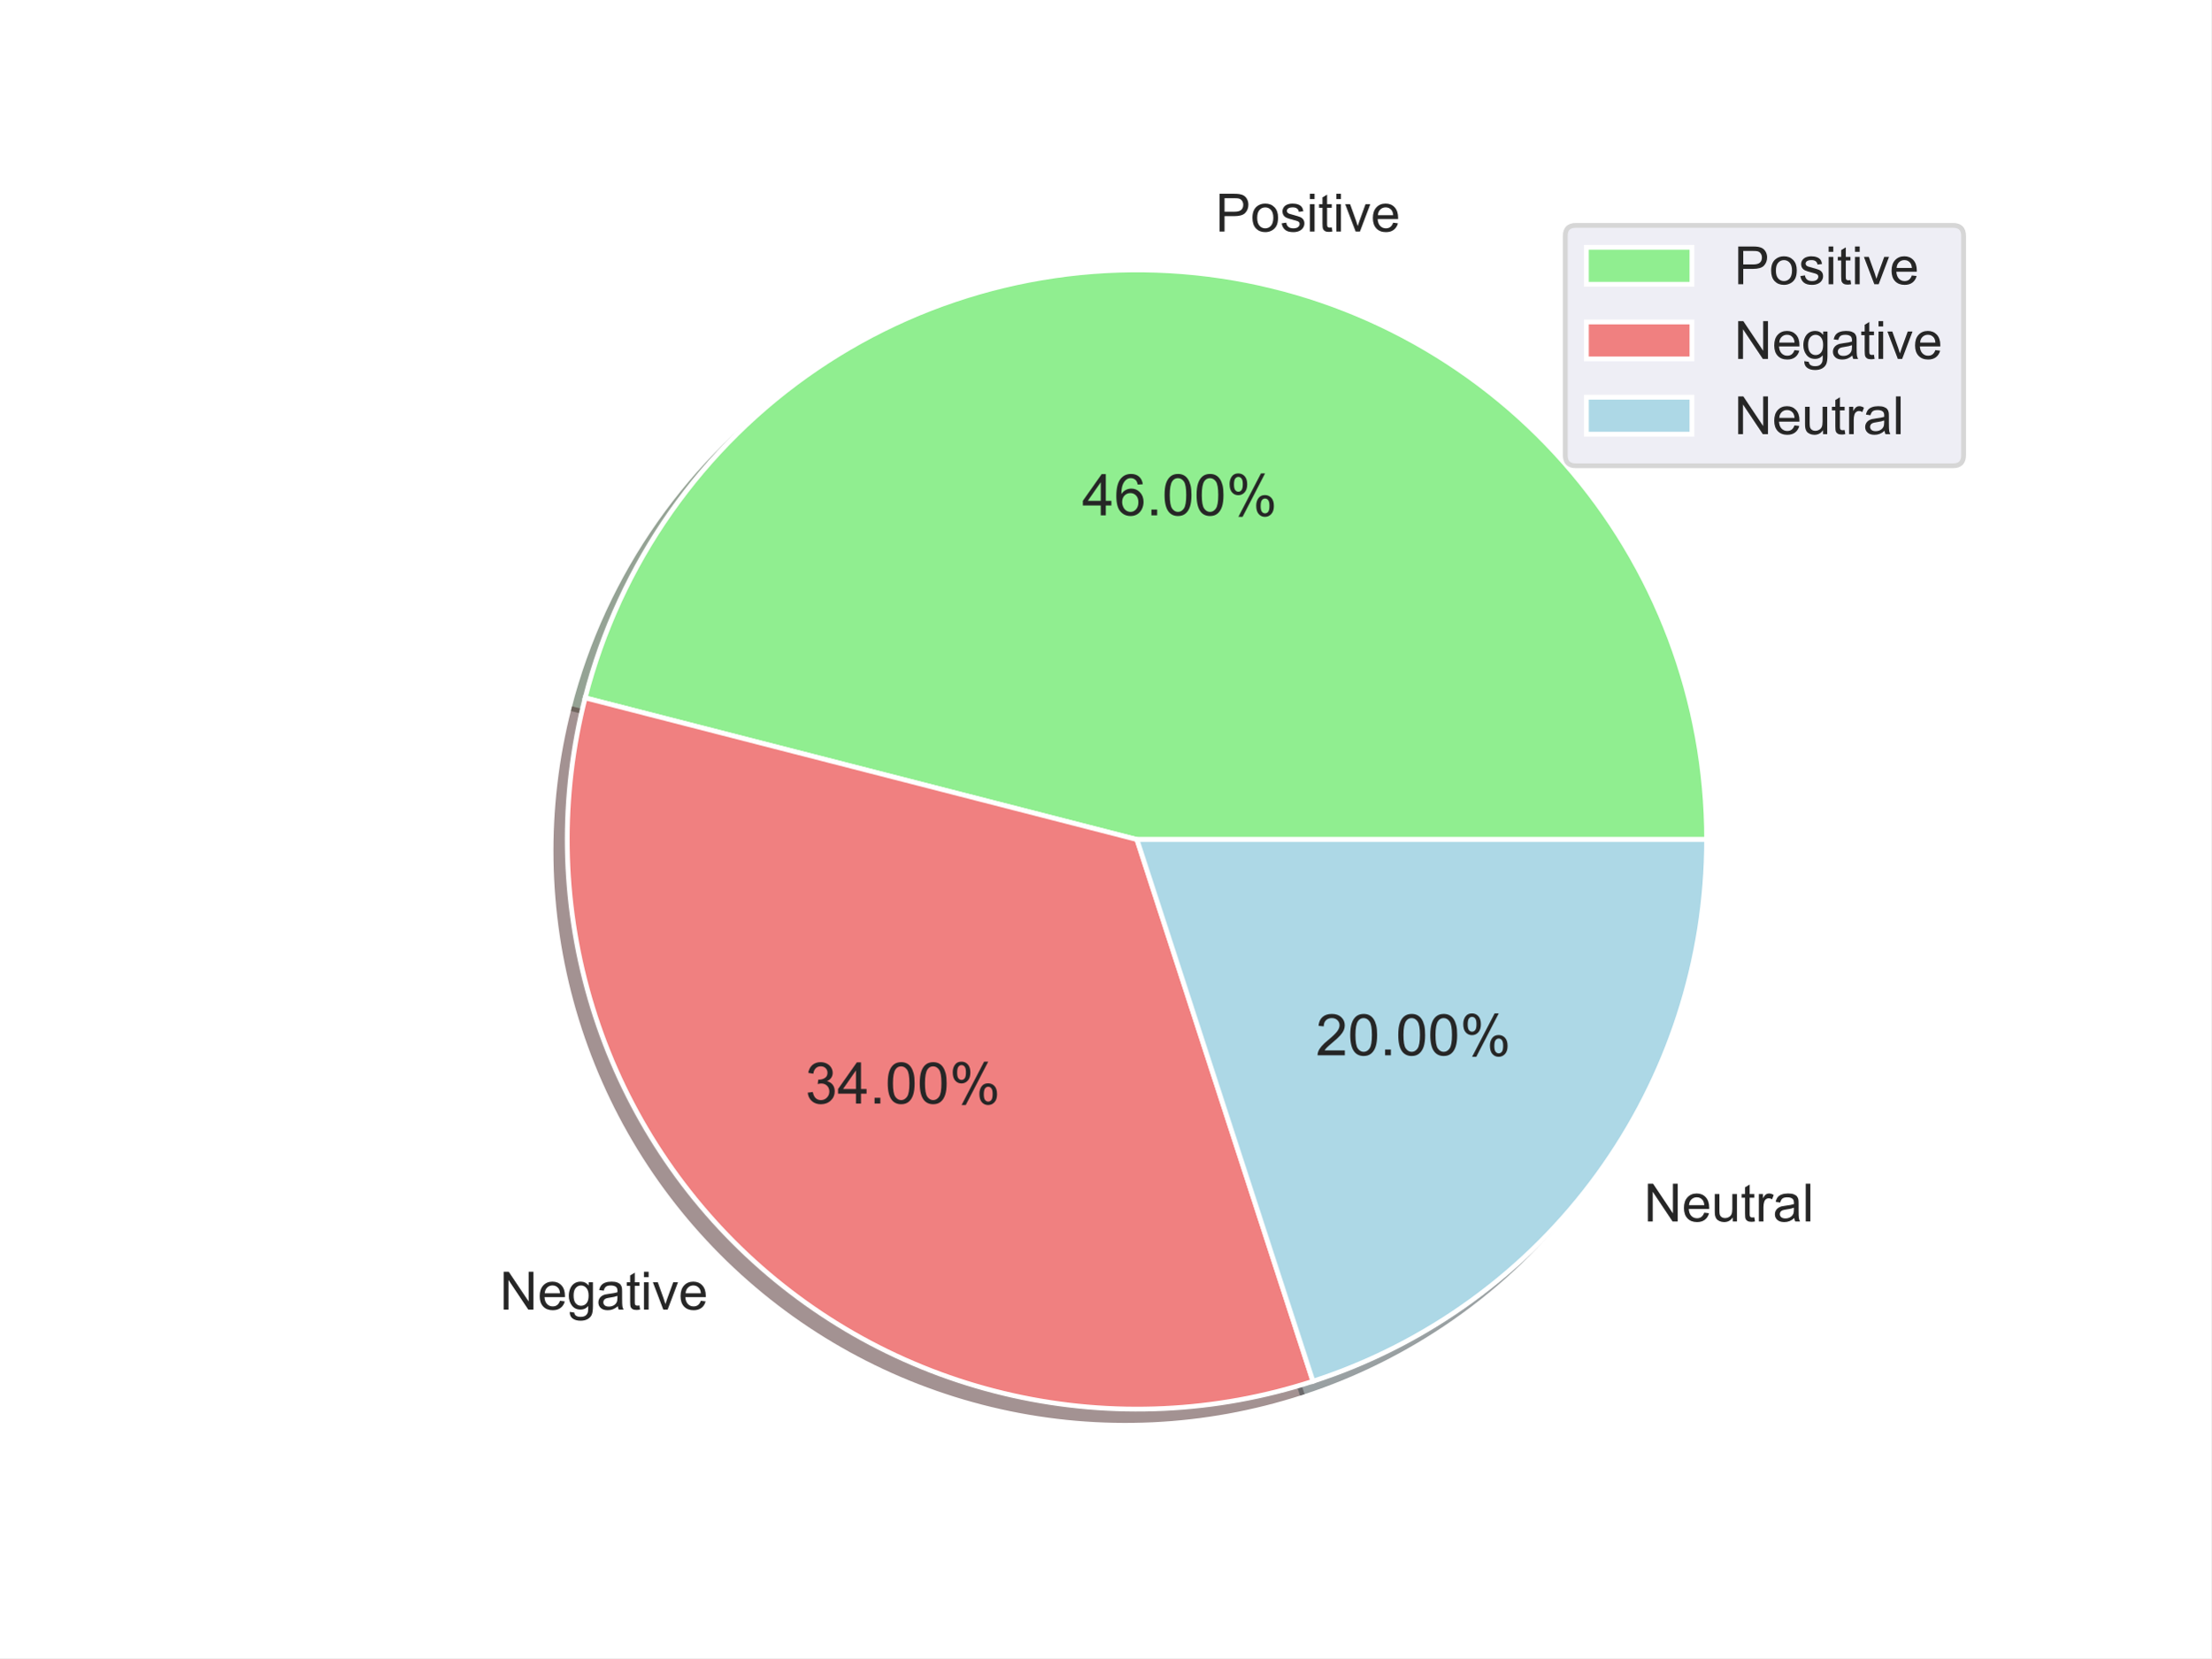
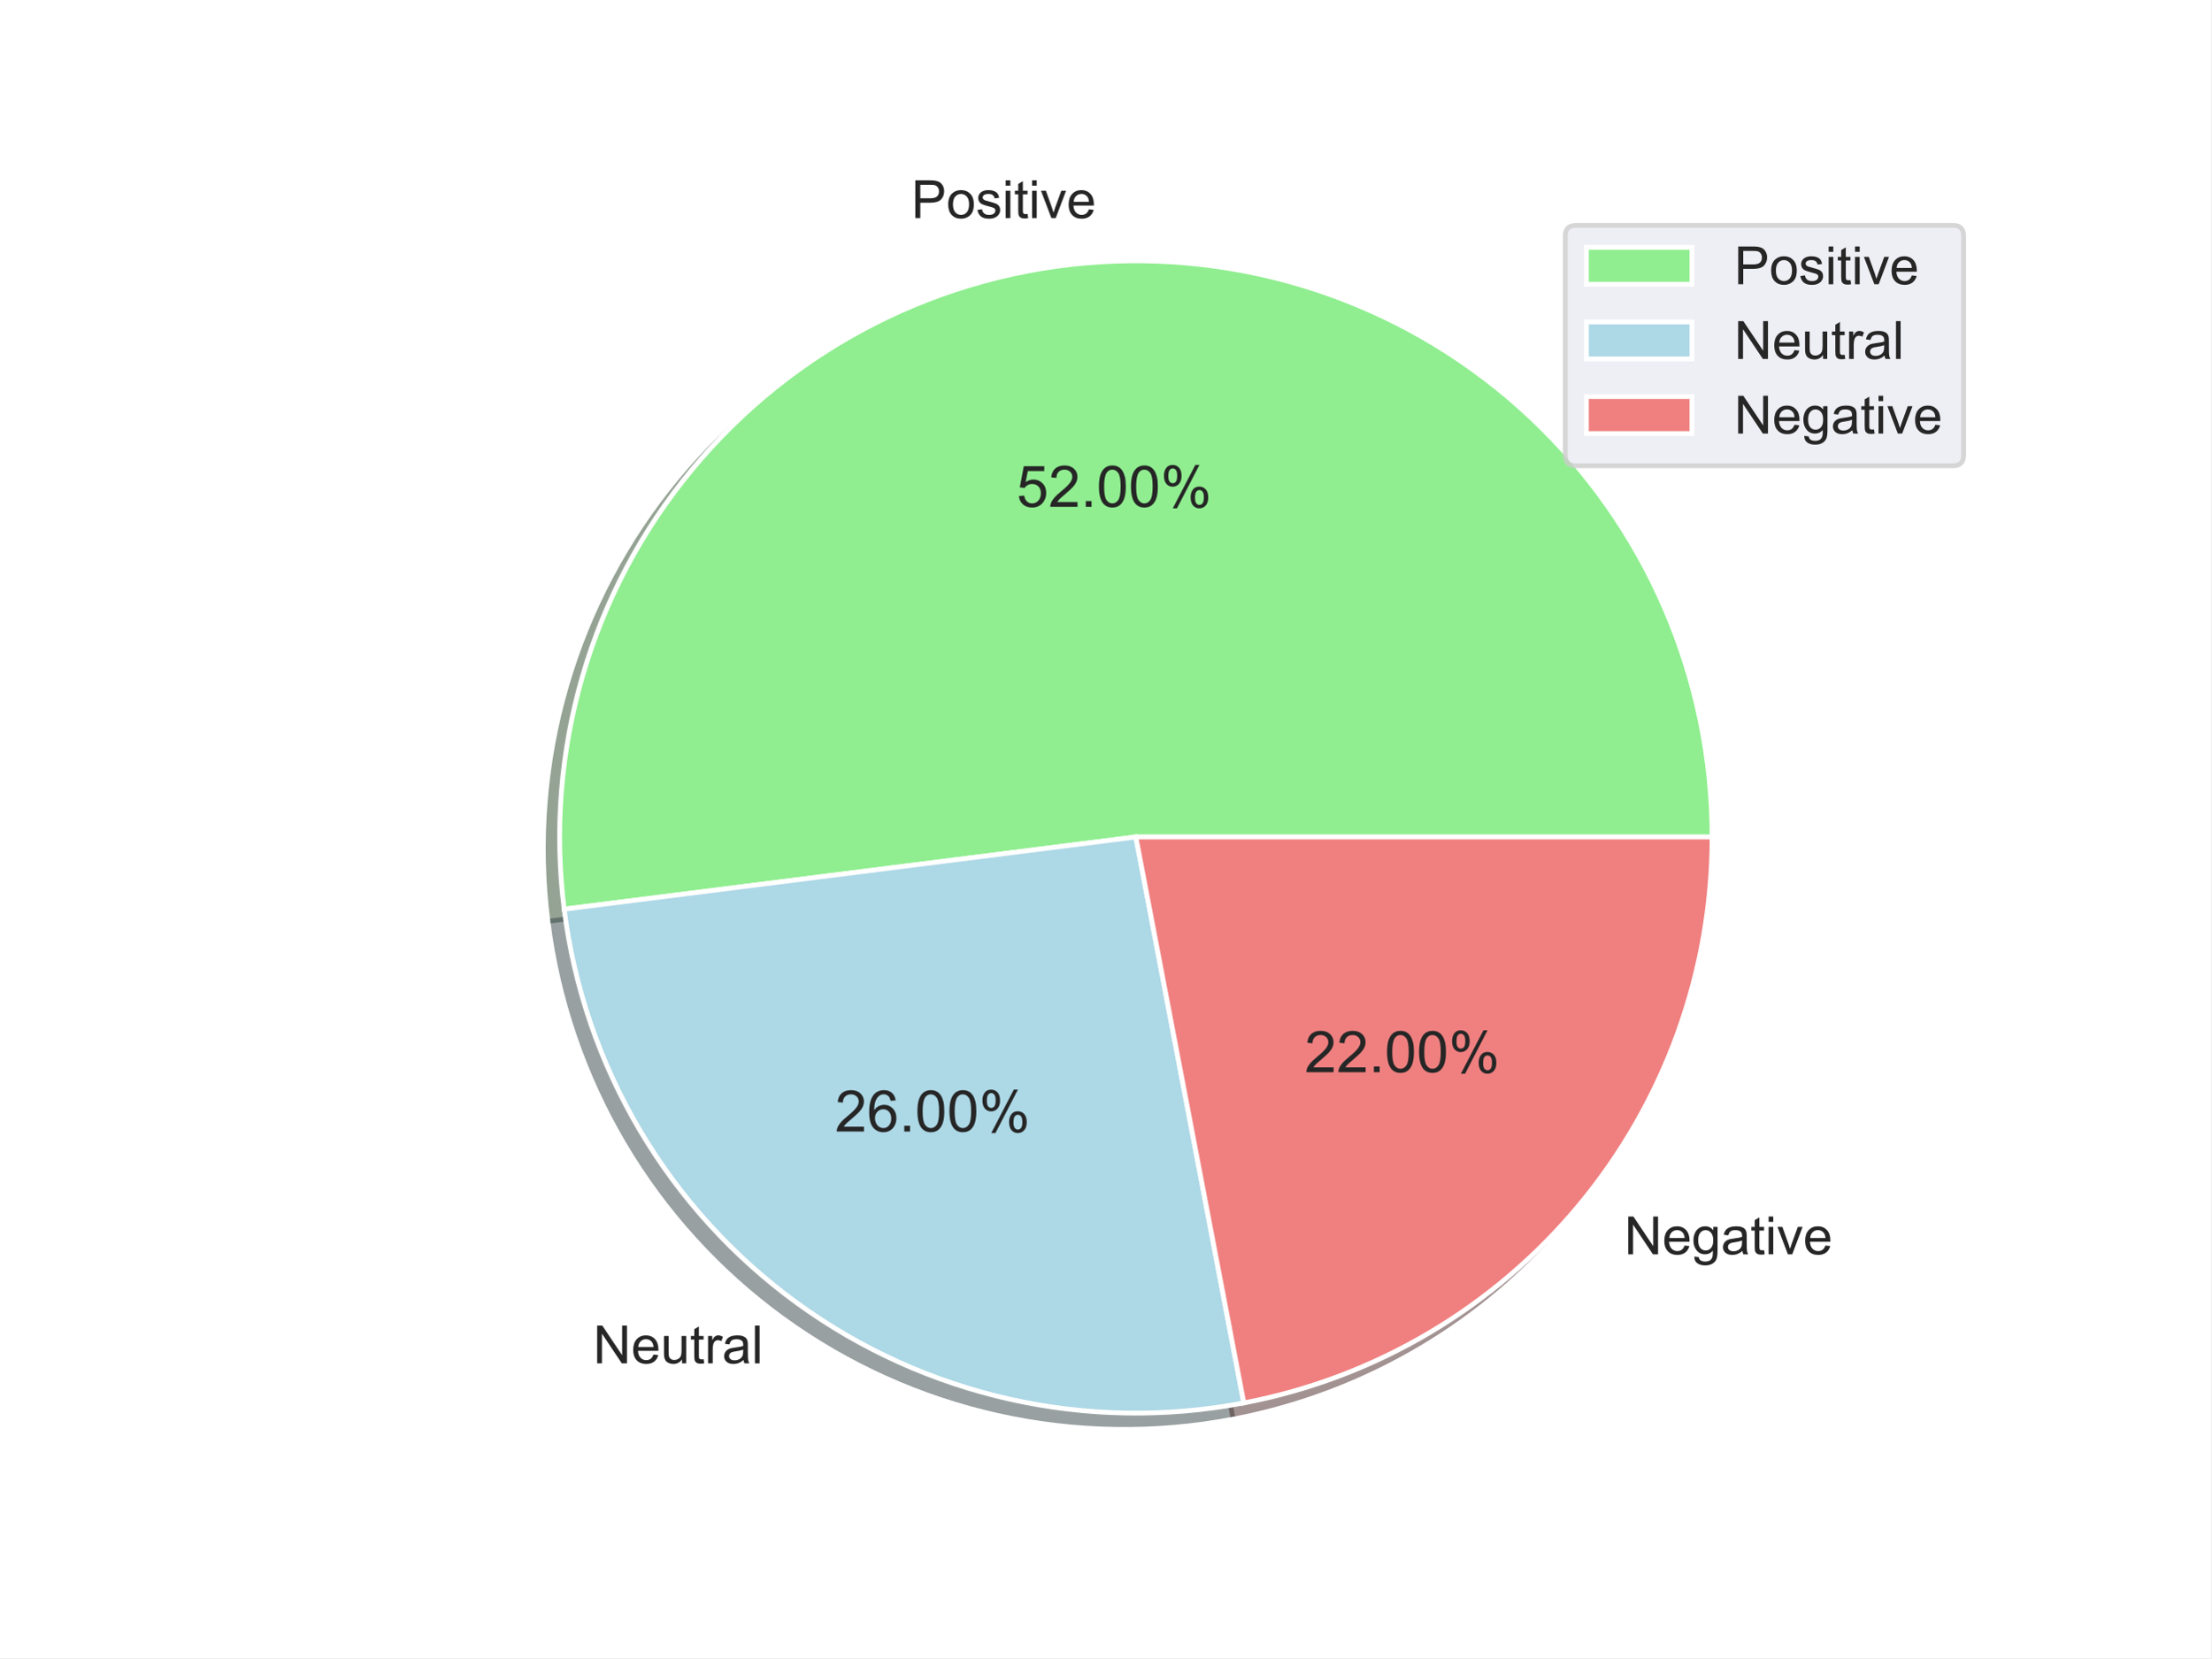
<svg xmlns="http://www.w3.org/2000/svg" xmlns:xlink="http://www.w3.org/1999/xlink" height="345.6pt" version="1.1" viewBox="0 0 460.8 345.6" width="460.8pt">
  <defs>
    <style type="text/css">*{stroke-linecap:butt;stroke-linejoin:round;}</style>
  </defs>
  <g id="figure_1">
    <g id="patch_1">
      <path d="M 0 345.6  L 460.8 345.6  L 460.8 0  L 0 0  z " style="fill:#ffffff;" />
    </g>
    <g id="axes_1">
      <g id="matplotlib.axis_1" />
      <g id="matplotlib.axis_2" />
      <g id="patch_2">
-         <path d="M 353.292 177.356  C 353.292 148.453 342.737 120.521 323.623 98.841  C 304.509 77.16 278.12 63.188 249.445 59.565  C 220.769 55.943 191.735 62.913 167.829 79.159  C 143.924 95.405 126.755 119.835 119.567 147.83  L 234.564 177.356  L 353.292 177.356  z " style="fill:#2b472b;opacity:0.5;stroke:#2b472b;stroke-linejoin:miter;" />
+         <path d="M 354.403 176.853  C 354.403 160.448 351.041 144.215 344.526 129.159  C 338.011 114.104 328.479 100.541 316.52 89.311  C 304.561 78.081 290.427 69.42 274.992 63.863  C 259.557 58.306 243.145 55.97 226.772 57  C 210.4 58.03 194.41 62.404 179.793 69.852  C 165.176 77.3 152.239 87.664 141.782 100.305  C 131.325 112.945 123.568 127.595 118.991 143.349  C 114.414 159.103 113.114 175.628 115.17 191.904  L 234.313 176.853  L 354.403 176.853  z " style="fill:#2b472b;opacity:0.5;stroke:#2b472b;stroke-linejoin:miter;" />
      </g>
      <g id="patch_3">
-         <path d="M 119.567 147.83  C 114.279 168.423 114.619 190.063 120.551 210.48  C 126.483 230.897 137.791 249.351 153.29 263.905  C 168.788 278.459 187.915 288.587 208.665 293.225  C 229.414 297.863 251.032 296.843 271.253 290.273  L 234.564 177.356  L 119.567 147.83  z " style="fill:#482626;opacity:0.5;stroke:#482626;stroke-linejoin:miter;" />
+         <path d="M 115.17 191.904  C 117.226 208.18 122.595 223.863 130.946 237.984  C 139.297 252.104 150.454 264.365 163.726 274.008  C 176.998 283.65 192.106 290.472 208.116 294.051  C 224.126 297.629 240.701 297.89 256.815 294.816  L 234.313 176.853  L 115.17 191.904  z " style="fill:#344145;opacity:0.5;stroke:#344145;stroke-linejoin:miter;" />
      </g>
      <g id="patch_4">
-         <path d="M 271.253 290.273  C 295.095 282.526 315.882 267.424 330.617 247.143  C 345.352 226.862 353.292 202.425 353.292 177.356  L 234.564 177.356  L 271.253 290.273  z " style="fill:#344145;opacity:0.5;stroke:#344145;stroke-linejoin:miter;" />
+         <path d="M 256.815 294.816  C 284.26 289.581 309.035 274.929 326.844 253.401  C 344.653 231.874 354.403 204.792 354.403 176.853  L 234.313 176.853  L 256.815 294.816  z " style="fill:#482626;opacity:0.5;stroke:#482626;stroke-linejoin:miter;" />
      </g>
      <g id="patch_5">
-         <path d="M 355.666 174.982  C 355.666 146.078 345.112 118.147 325.998 96.466  C 306.883 74.785 280.495 60.813 251.819 57.191  C 223.144 53.568 194.109 60.539 170.204 76.785  C 146.298 93.031 129.129 117.46 121.941 145.456  L 236.939 174.982  L 355.666 174.982  z " style="fill:#90ee90;stroke:#ffffff;stroke-linejoin:miter;" />
+         <path d="M 356.805 174.451  C 356.805 158.046 353.443 141.814 346.928 126.758  C 340.412 111.702 330.881 98.139 318.922 86.909  C 306.963 75.679 292.829 67.018 277.394 61.461  C 261.958 55.904 245.547 53.568 229.174 54.598  C 212.801 55.628 196.812 60.002 182.195 67.45  C 167.578 74.898 154.641 85.262 144.184 97.903  C 133.727 110.543 125.97 125.193 121.393 140.947  C 116.816 156.701 115.515 173.227 117.572 189.502  L 236.715 174.451  L 356.805 174.451  z " style="fill:#90ee90;stroke:#ffffff;stroke-linejoin:miter;" />
      </g>
      <g id="patch_6">
-         <path d="M 121.941 145.456  C 116.654 166.049 116.994 187.689 122.925 208.106  C 128.857 228.523 140.165 246.976 155.664 261.531  C 171.163 276.085 190.29 286.212 211.039 290.85  C 231.788 295.488 253.407 294.468 273.628 287.898  L 236.939 174.982  L 121.941 145.456  z " style="fill:#f08080;stroke:#ffffff;stroke-linejoin:miter;" />
+         <path d="M 117.572 189.502  C 119.628 205.778 124.997 221.461 133.348 235.582  C 141.699 249.702 152.855 261.963 166.127 271.606  C 179.399 281.249 194.508 288.07 210.518 291.649  C 226.528 295.228 243.103 295.488 259.217 292.414  L 236.715 174.451  L 117.572 189.502  z " style="fill:#add8e6;stroke:#ffffff;stroke-linejoin:miter;" />
      </g>
      <g id="patch_7">
-         <path d="M 273.628 287.898  C 297.469 280.152 318.256 265.049 332.991 244.768  C 347.726 224.487 355.666 200.051 355.666 174.982  L 236.939 174.982  L 273.628 287.898  z " style="fill:#add8e6;stroke:#ffffff;stroke-linejoin:miter;" />
+         <path d="M 259.217 292.414  C 286.661 287.179 311.436 272.527 329.245 250.999  C 347.055 229.472 356.805 202.39 356.805 174.451  L 236.715 174.451  L 259.217 292.414  z " style="fill:#f08080;stroke:#ffffff;stroke-linejoin:miter;" />
      </g>
      <g id="text_1">
-         <g style="fill:#262626;" transform="translate(253.3072 48.2551)scale(0.11 -0.11)">
+         <g style="fill:#262626;" transform="translate(189.9046 45.45645)scale(0.11 -0.11)">
          <defs>
            <path d="M 494 0  L 494 4581  L 2222 4581  Q 2678 4581 2919 4538  Q 3256 4481 3484 4323  Q 3713 4166 3852 3881  Q 3991 3597 3991 3256  Q 3991 2672 3619 2267  Q 3247 1863 2275 1863  L 1100 1863  L 1100 0  L 494 0  z M 1100 2403  L 2284 2403  Q 2872 2403 3119 2622  Q 3366 2841 3366 3238  Q 3366 3525 3220 3729  Q 3075 3934 2838 4000  Q 2684 4041 2272 4041  L 1100 4041  L 1100 2403  z " id="ArialMT-50" transform="scale(0.015625)" />
            <path d="M 213 1659  Q 213 2581 725 3025  Q 1153 3394 1769 3394  Q 2453 3394 2887 2945  Q 3322 2497 3322 1706  Q 3322 1066 3130 698  Q 2938 331 2570 128  Q 2203 -75 1769 -75  Q 1072 -75 642 372  Q 213 819 213 1659  z M 791 1659  Q 791 1022 1069 705  Q 1347 388 1769 388  Q 2188 388 2466 706  Q 2744 1025 2744 1678  Q 2744 2294 2464 2611  Q 2184 2928 1769 2928  Q 1347 2928 1069 2612  Q 791 2297 791 1659  z " id="ArialMT-6f" transform="scale(0.015625)" />
            <path d="M 197 991  L 753 1078  Q 800 744 1014 566  Q 1228 388 1613 388  Q 2000 388 2187 545  Q 2375 703 2375 916  Q 2375 1106 2209 1216  Q 2094 1291 1634 1406  Q 1016 1563 777 1677  Q 538 1791 414 1992  Q 291 2194 291 2438  Q 291 2659 392 2848  Q 494 3038 669 3163  Q 800 3259 1026 3326  Q 1253 3394 1513 3394  Q 1903 3394 2198 3281  Q 2494 3169 2634 2976  Q 2775 2784 2828 2463  L 2278 2388  Q 2241 2644 2061 2787  Q 1881 2931 1553 2931  Q 1166 2931 1000 2803  Q 834 2675 834 2503  Q 834 2394 903 2306  Q 972 2216 1119 2156  Q 1203 2125 1616 2013  Q 2213 1853 2448 1751  Q 2684 1650 2818 1456  Q 2953 1263 2953 975  Q 2953 694 2789 445  Q 2625 197 2315 61  Q 2006 -75 1616 -75  Q 969 -75 630 194  Q 291 463 197 991  z " id="ArialMT-73" transform="scale(0.015625)" />
            <path d="M 425 3934  L 425 4581  L 988 4581  L 988 3934  L 425 3934  z M 425 0  L 425 3319  L 988 3319  L 988 0  L 425 0  z " id="ArialMT-69" transform="scale(0.015625)" />
            <path d="M 1650 503  L 1731 6  Q 1494 -44 1306 -44  Q 1000 -44 831 53  Q 663 150 594 308  Q 525 466 525 972  L 525 2881  L 113 2881  L 113 3319  L 525 3319  L 525 4141  L 1084 4478  L 1084 3319  L 1650 3319  L 1650 2881  L 1084 2881  L 1084 941  Q 1084 700 1114 631  Q 1144 563 1211 522  Q 1278 481 1403 481  Q 1497 481 1650 503  z " id="ArialMT-74" transform="scale(0.015625)" />
            <path d="M 1344 0  L 81 3319  L 675 3319  L 1388 1331  Q 1503 1009 1600 663  Q 1675 925 1809 1294  L 2547 3319  L 3125 3319  L 1869 0  L 1344 0  z " id="ArialMT-76" transform="scale(0.015625)" />
            <path d="M 2694 1069  L 3275 997  Q 3138 488 2766 206  Q 2394 -75 1816 -75  Q 1088 -75 661 373  Q 234 822 234 1631  Q 234 2469 665 2931  Q 1097 3394 1784 3394  Q 2450 3394 2872 2941  Q 3294 2488 3294 1666  Q 3294 1616 3291 1516  L 816 1516  Q 847 969 1125 678  Q 1403 388 1819 388  Q 2128 388 2347 550  Q 2566 713 2694 1069  z M 847 1978  L 2700 1978  Q 2663 2397 2488 2606  Q 2219 2931 1791 2931  Q 1403 2931 1139 2672  Q 875 2413 847 1978  z " id="ArialMT-65" transform="scale(0.015625)" />
          </defs>
          <use xlink:href="#ArialMT-50" />
          <use x="66.699" xlink:href="#ArialMT-6f" />
          <use x="122.314" xlink:href="#ArialMT-73" />
          <use x="172.314" xlink:href="#ArialMT-69" />
          <use x="194.531" xlink:href="#ArialMT-74" />
          <use x="222.314" xlink:href="#ArialMT-69" />
          <use x="244.531" xlink:href="#ArialMT-76" />
          <use x="294.531" xlink:href="#ArialMT-65" />
        </g>
      </g>
      <g id="text_2">
-         <g style="fill:#262626;" transform="translate(225.5185 107.4093)scale(0.12 -0.12)">
+         <g style="fill:#262626;" transform="translate(211.8418 105.6415)scale(0.12 -0.12)">
          <defs>
-             <path d="M 2069 0  L 2069 1097  L 81 1097  L 81 1613  L 2172 4581  L 2631 4581  L 2631 1613  L 3250 1613  L 3250 1097  L 2631 1097  L 2631 0  L 2069 0  z M 2069 1613  L 2069 3678  L 634 1613  L 2069 1613  z " id="ArialMT-34" transform="scale(0.015625)" />
-             <path d="M 3184 3459  L 2625 3416  Q 2550 3747 2413 3897  Q 2184 4138 1850 4138  Q 1581 4138 1378 3988  Q 1113 3794 959 3422  Q 806 3050 800 2363  Q 1003 2672 1297 2822  Q 1591 2972 1913 2972  Q 2475 2972 2870 2558  Q 3266 2144 3266 1488  Q 3266 1056 3080 686  Q 2894 316 2569 119  Q 2244 -78 1831 -78  Q 1128 -78 684 439  Q 241 956 241 2144  Q 241 3472 731 4075  Q 1159 4600 1884 4600  Q 2425 4600 2770 4297  Q 3116 3994 3184 3459  z M 888 1484  Q 888 1194 1011 928  Q 1134 663 1356 523  Q 1578 384 1822 384  Q 2178 384 2434 671  Q 2691 959 2691 1453  Q 2691 1928 2437 2201  Q 2184 2475 1800 2475  Q 1419 2475 1153 2201  Q 888 1928 888 1484  z " id="ArialMT-36" transform="scale(0.015625)" />
+             <path d="M 266 1200  L 856 1250  Q 922 819 1161 601  Q 1400 384 1738 384  Q 2144 384 2425 690  Q 2706 997 2706 1503  Q 2706 1984 2436 2262  Q 2166 2541 1728 2541  Q 1456 2541 1237 2417  Q 1019 2294 894 2097  L 366 2166  L 809 4519  L 3088 4519  L 3088 3981  L 1259 3981  L 1013 2750  Q 1425 3038 1878 3038  Q 2478 3038 2890 2622  Q 3303 2206 3303 1553  Q 3303 931 2941 478  Q 2500 -78 1738 -78  Q 1113 -78 717 272  Q 322 622 266 1200  z " id="ArialMT-35" transform="scale(0.015625)" />
+             <path d="M 3222 541  L 3222 0  L 194 0  Q 188 203 259 391  Q 375 700 629 1000  Q 884 1300 1366 1694  Q 2113 2306 2375 2664  Q 2638 3022 2638 3341  Q 2638 3675 2398 3904  Q 2159 4134 1775 4134  Q 1369 4134 1125 3890  Q 881 3647 878 3216  L 300 3275  Q 359 3922 746 4261  Q 1134 4600 1788 4600  Q 2447 4600 2831 4234  Q 3216 3869 3216 3328  Q 3216 3053 3103 2787  Q 2991 2522 2730 2228  Q 2469 1934 1863 1422  Q 1356 997 1212 845  Q 1069 694 975 541  L 3222 541  z " id="ArialMT-32" transform="scale(0.015625)" />
            <path d="M 581 0  L 581 641  L 1222 641  L 1222 0  L 581 0  z " id="ArialMT-2e" transform="scale(0.015625)" />
            <path d="M 266 2259  Q 266 3072 433 3567  Q 600 4063 929 4331  Q 1259 4600 1759 4600  Q 2128 4600 2406 4451  Q 2684 4303 2865 4023  Q 3047 3744 3150 3342  Q 3253 2941 3253 2259  Q 3253 1453 3087 958  Q 2922 463 2592 192  Q 2263 -78 1759 -78  Q 1097 -78 719 397  Q 266 969 266 2259  z M 844 2259  Q 844 1131 1108 757  Q 1372 384 1759 384  Q 2147 384 2411 759  Q 2675 1134 2675 2259  Q 2675 3391 2411 3762  Q 2147 4134 1753 4134  Q 1366 4134 1134 3806  Q 844 3388 844 2259  z " id="ArialMT-30" transform="scale(0.015625)" />
            <path d="M 372 3481  Q 372 3972 619 4315  Q 866 4659 1334 4659  Q 1766 4659 2048 4351  Q 2331 4044 2331 3447  Q 2331 2866 2045 2552  Q 1759 2238 1341 2238  Q 925 2238 648 2547  Q 372 2856 372 3481  z M 1350 4272  Q 1141 4272 1002 4090  Q 863 3909 863 3425  Q 863 2984 1003 2804  Q 1144 2625 1350 2625  Q 1563 2625 1702 2806  Q 1841 2988 1841 3469  Q 1841 3913 1700 4092  Q 1559 4272 1350 4272  z M 1353 -169  L 3859 4659  L 4316 4659  L 1819 -169  L 1353 -169  z M 3334 1075  Q 3334 1569 3581 1911  Q 3828 2253 4300 2253  Q 4731 2253 5014 1945  Q 5297 1638 5297 1041  Q 5297 459 5011 145  Q 4725 -169 4303 -169  Q 3888 -169 3611 142  Q 3334 453 3334 1075  z M 4316 1866  Q 4103 1866 3964 1684  Q 3825 1503 3825 1019  Q 3825 581 3965 400  Q 4106 219 4313 219  Q 4528 219 4667 400  Q 4806 581 4806 1063  Q 4806 1506 4665 1686  Q 4525 1866 4316 1866  z " id="ArialMT-25" transform="scale(0.015625)" />
          </defs>
-           <use xlink:href="#ArialMT-34" />
+           <use xlink:href="#ArialMT-35" />
+           <use x="55.615" xlink:href="#ArialMT-32" />
+           <use x="111.23" xlink:href="#ArialMT-2e" />
+           <use x="139.014" xlink:href="#ArialMT-30" />
+           <use x="194.629" xlink:href="#ArialMT-30" />
+           <use x="250.244" xlink:href="#ArialMT-25" />
+         </g>
+       </g>
+       <g id="text_3">
+         <g style="fill:#262626;" transform="translate(123.6109 284.1651)scale(0.11 -0.11)">
+           <defs>
+             <path d="M 488 0  L 488 4581  L 1109 4581  L 3516 984  L 3516 4581  L 4097 4581  L 4097 0  L 3475 0  L 1069 3600  L 1069 0  L 488 0  z " id="ArialMT-4e" transform="scale(0.015625)" />
+             <path d="M 2597 0  L 2597 488  Q 2209 -75 1544 -75  Q 1250 -75 995 37  Q 741 150 617 320  Q 494 491 444 738  Q 409 903 409 1263  L 409 3319  L 972 3319  L 972 1478  Q 972 1038 1006 884  Q 1059 663 1231 536  Q 1403 409 1656 409  Q 1909 409 2131 539  Q 2353 669 2445 892  Q 2538 1116 2538 1541  L 2538 3319  L 3100 3319  L 3100 0  L 2597 0  z " id="ArialMT-75" transform="scale(0.015625)" />
+             <path d="M 416 0  L 416 3319  L 922 3319  L 922 2816  Q 1116 3169 1280 3281  Q 1444 3394 1641 3394  Q 1925 3394 2219 3213  L 2025 2691  Q 1819 2813 1613 2813  Q 1428 2813 1281 2702  Q 1134 2591 1072 2394  Q 978 2094 978 1738  L 978 0  L 416 0  z " id="ArialMT-72" transform="scale(0.015625)" />
+             <path d="M 2588 409  Q 2275 144 1986 34  Q 1697 -75 1366 -75  Q 819 -75 525 192  Q 231 459 231 875  Q 231 1119 342 1320  Q 453 1522 633 1644  Q 813 1766 1038 1828  Q 1203 1872 1538 1913  Q 2219 1994 2541 2106  Q 2544 2222 2544 2253  Q 2544 2597 2384 2738  Q 2169 2928 1744 2928  Q 1347 2928 1158 2789  Q 969 2650 878 2297  L 328 2372  Q 403 2725 575 2942  Q 747 3159 1072 3276  Q 1397 3394 1825 3394  Q 2250 3394 2515 3294  Q 2781 3194 2906 3042  Q 3031 2891 3081 2659  Q 3109 2516 3109 2141  L 3109 1391  Q 3109 606 3145 398  Q 3181 191 3288 0  L 2700 0  Q 2613 175 2588 409  z M 2541 1666  Q 2234 1541 1622 1453  Q 1275 1403 1131 1340  Q 988 1278 909 1158  Q 831 1038 831 891  Q 831 666 1001 516  Q 1172 366 1500 366  Q 1825 366 2078 508  Q 2331 650 2450 897  Q 2541 1088 2541 1459  L 2541 1666  z " id="ArialMT-61" transform="scale(0.015625)" />
+             <path d="M 409 0  L 409 4581  L 972 4581  L 972 0  L 409 0  z " id="ArialMT-6c" transform="scale(0.015625)" />
+           </defs>
+           <use xlink:href="#ArialMT-4e" />
+           <use x="72.217" xlink:href="#ArialMT-65" />
+           <use x="127.832" xlink:href="#ArialMT-75" />
+           <use x="183.447" xlink:href="#ArialMT-74" />
+           <use x="211.23" xlink:href="#ArialMT-72" />
+           <use x="244.531" xlink:href="#ArialMT-61" />
+           <use x="300.146" xlink:href="#ArialMT-6c" />
+         </g>
+       </g>
+       <g id="text_4">
+         <g style="fill:#262626;" transform="translate(174.0139 235.8462)scale(0.12 -0.12)">
+           <defs>
+             <path d="M 3184 3459  L 2625 3416  Q 2550 3747 2413 3897  Q 2184 4138 1850 4138  Q 1581 4138 1378 3988  Q 1113 3794 959 3422  Q 806 3050 800 2363  Q 1003 2672 1297 2822  Q 1591 2972 1913 2972  Q 2475 2972 2870 2558  Q 3266 2144 3266 1488  Q 3266 1056 3080 686  Q 2894 316 2569 119  Q 2244 -78 1831 -78  Q 1128 -78 684 439  Q 241 956 241 2144  Q 241 3472 731 4075  Q 1159 4600 1884 4600  Q 2425 4600 2770 4297  Q 3116 3994 3184 3459  z M 888 1484  Q 888 1194 1011 928  Q 1134 663 1356 523  Q 1578 384 1822 384  Q 2178 384 2434 671  Q 2691 959 2691 1453  Q 2691 1928 2437 2201  Q 2184 2475 1800 2475  Q 1419 2475 1153 2201  Q 888 1928 888 1484  z " id="ArialMT-36" transform="scale(0.015625)" />
+           </defs>
+           <use xlink:href="#ArialMT-32" />
          <use x="55.615" xlink:href="#ArialMT-36" />
          <use x="111.23" xlink:href="#ArialMT-2e" />
          <use x="139.014" xlink:href="#ArialMT-30" />
          <use x="194.629" xlink:href="#ArialMT-30" />
          <use x="250.244" xlink:href="#ArialMT-25" />
        </g>
      </g>
-       <g id="text_3">
-         <g style="fill:#262626;" transform="translate(104.1245 272.9646)scale(0.11 -0.11)">
+       <g id="text_5">
+         <g style="fill:#262626;" transform="translate(338.4986 261.4334)scale(0.11 -0.11)">
          <defs>
-             <path d="M 488 0  L 488 4581  L 1109 4581  L 3516 984  L 3516 4581  L 4097 4581  L 4097 0  L 3475 0  L 1069 3600  L 1069 0  L 488 0  z " id="ArialMT-4e" transform="scale(0.015625)" />
            <path d="M 319 -275  L 866 -356  Q 900 -609 1056 -725  Q 1266 -881 1628 -881  Q 2019 -881 2231 -725  Q 2444 -569 2519 -288  Q 2563 -116 2559 434  Q 2191 0 1641 0  Q 956 0 581 494  Q 206 988 206 1678  Q 206 2153 378 2554  Q 550 2956 876 3175  Q 1203 3394 1644 3394  Q 2231 3394 2613 2919  L 2613 3319  L 3131 3319  L 3131 450  Q 3131 -325 2973 -648  Q 2816 -972 2473 -1159  Q 2131 -1347 1631 -1347  Q 1038 -1347 672 -1080  Q 306 -813 319 -275  z M 784 1719  Q 784 1066 1043 766  Q 1303 466 1694 466  Q 2081 466 2343 764  Q 2606 1063 2606 1700  Q 2606 2309 2336 2618  Q 2066 2928 1684 2928  Q 1309 2928 1046 2623  Q 784 2319 784 1719  z " id="ArialMT-67" transform="scale(0.015625)" />
-             <path d="M 2588 409  Q 2275 144 1986 34  Q 1697 -75 1366 -75  Q 819 -75 525 192  Q 231 459 231 875  Q 231 1119 342 1320  Q 453 1522 633 1644  Q 813 1766 1038 1828  Q 1203 1872 1538 1913  Q 2219 1994 2541 2106  Q 2544 2222 2544 2253  Q 2544 2597 2384 2738  Q 2169 2928 1744 2928  Q 1347 2928 1158 2789  Q 969 2650 878 2297  L 328 2372  Q 403 2725 575 2942  Q 747 3159 1072 3276  Q 1397 3394 1825 3394  Q 2250 3394 2515 3294  Q 2781 3194 2906 3042  Q 3031 2891 3081 2659  Q 3109 2516 3109 2141  L 3109 1391  Q 3109 606 3145 398  Q 3181 191 3288 0  L 2700 0  Q 2613 175 2588 409  z M 2541 1666  Q 2234 1541 1622 1453  Q 1275 1403 1131 1340  Q 988 1278 909 1158  Q 831 1038 831 891  Q 831 666 1001 516  Q 1172 366 1500 366  Q 1825 366 2078 508  Q 2331 650 2450 897  Q 2541 1088 2541 1459  L 2541 1666  z " id="ArialMT-61" transform="scale(0.015625)" />
          </defs>
          <use xlink:href="#ArialMT-4e" />
          <use x="72.217" xlink:href="#ArialMT-65" />
          <use x="127.832" xlink:href="#ArialMT-67" />
          <use x="183.447" xlink:href="#ArialMT-61" />
          <use x="239.062" xlink:href="#ArialMT-74" />
          <use x="266.846" xlink:href="#ArialMT-69" />
          <use x="289.062" xlink:href="#ArialMT-76" />
          <use x="339.062" xlink:href="#ArialMT-65" />
        </g>
      </g>
-       <g id="text_4">
-         <g style="fill:#262626;" transform="translate(167.8255 230.0132)scale(0.12 -0.12)">
-           <defs>
-             <path d="M 269 1209  L 831 1284  Q 928 806 1161 595  Q 1394 384 1728 384  Q 2125 384 2398 659  Q 2672 934 2672 1341  Q 2672 1728 2419 1979  Q 2166 2231 1775 2231  Q 1616 2231 1378 2169  L 1441 2663  Q 1497 2656 1531 2656  Q 1891 2656 2178 2843  Q 2466 3031 2466 3422  Q 2466 3731 2256 3934  Q 2047 4138 1716 4138  Q 1388 4138 1169 3931  Q 950 3725 888 3313  L 325 3413  Q 428 3978 793 4289  Q 1159 4600 1703 4600  Q 2078 4600 2393 4439  Q 2709 4278 2876 4000  Q 3044 3722 3044 3409  Q 3044 3113 2884 2869  Q 2725 2625 2413 2481  Q 2819 2388 3044 2092  Q 3269 1797 3269 1353  Q 3269 753 2831 336  Q 2394 -81 1725 -81  Q 1122 -81 723 278  Q 325 638 269 1209  z " id="ArialMT-33" transform="scale(0.015625)" />
-           </defs>
-           <use xlink:href="#ArialMT-33" />
-           <use x="55.615" xlink:href="#ArialMT-34" />
-           <use x="111.23" xlink:href="#ArialMT-2e" />
-           <use x="139.014" xlink:href="#ArialMT-30" />
-           <use x="194.629" xlink:href="#ArialMT-30" />
-           <use x="250.244" xlink:href="#ArialMT-25" />
-         </g>
-       </g>
-       <g id="text_5">
-         <g style="fill:#262626;" transform="translate(342.5965 254.5904)scale(0.11 -0.11)">
-           <defs>
-             <path d="M 2597 0  L 2597 488  Q 2209 -75 1544 -75  Q 1250 -75 995 37  Q 741 150 617 320  Q 494 491 444 738  Q 409 903 409 1263  L 409 3319  L 972 3319  L 972 1478  Q 972 1038 1006 884  Q 1059 663 1231 536  Q 1403 409 1656 409  Q 1909 409 2131 539  Q 2353 669 2445 892  Q 2538 1116 2538 1541  L 2538 3319  L 3100 3319  L 3100 0  L 2597 0  z " id="ArialMT-75" transform="scale(0.015625)" />
-             <path d="M 416 0  L 416 3319  L 922 3319  L 922 2816  Q 1116 3169 1280 3281  Q 1444 3394 1641 3394  Q 1925 3394 2219 3213  L 2025 2691  Q 1819 2813 1613 2813  Q 1428 2813 1281 2702  Q 1134 2591 1072 2394  Q 978 2094 978 1738  L 978 0  L 416 0  z " id="ArialMT-72" transform="scale(0.015625)" />
-             <path d="M 409 0  L 409 4581  L 972 4581  L 972 0  L 409 0  z " id="ArialMT-6c" transform="scale(0.015625)" />
-           </defs>
-           <use xlink:href="#ArialMT-4e" />
-           <use x="72.217" xlink:href="#ArialMT-65" />
-           <use x="127.832" xlink:href="#ArialMT-75" />
-           <use x="183.447" xlink:href="#ArialMT-74" />
-           <use x="211.23" xlink:href="#ArialMT-72" />
-           <use x="244.531" xlink:href="#ArialMT-61" />
-           <use x="300.146" xlink:href="#ArialMT-6c" />
-         </g>
-       </g>
      <g id="text_6">
-         <g style="fill:#262626;" transform="translate(274.2218 219.9558)scale(0.12 -0.12)">
-           <defs>
-             <path d="M 3222 541  L 3222 0  L 194 0  Q 188 203 259 391  Q 375 700 629 1000  Q 884 1300 1366 1694  Q 2113 2306 2375 2664  Q 2638 3022 2638 3341  Q 2638 3675 2398 3904  Q 2159 4134 1775 4134  Q 1369 4134 1125 3890  Q 881 3647 878 3216  L 300 3275  Q 359 3922 746 4261  Q 1134 4600 1788 4600  Q 2447 4600 2831 4234  Q 3216 3869 3216 3328  Q 3216 3053 3103 2787  Q 2991 2522 2730 2228  Q 2469 1934 1863 1422  Q 1356 997 1212 845  Q 1069 694 975 541  L 3222 541  z " id="ArialMT-32" transform="scale(0.015625)" />
-           </defs>
+         <g style="fill:#262626;" transform="translate(271.8847 223.4823)scale(0.12 -0.12)">
          <use xlink:href="#ArialMT-32" />
-           <use x="55.615" xlink:href="#ArialMT-30" />
+           <use x="55.615" xlink:href="#ArialMT-32" />
          <use x="111.23" xlink:href="#ArialMT-2e" />
          <use x="139.014" xlink:href="#ArialMT-30" />
          <use x="194.629" xlink:href="#ArialMT-30" />
          <use x="250.244" xlink:href="#ArialMT-25" />
        </g>
      </g>
      <g id="legend_1">
        <g id="patch_8">
          <path d="M 328.408 97.08  L 407.02 97.08  Q 409.22 97.08 409.22 94.88  L 409.22 49.172  Q 409.22 46.972 407.02 46.972  L 328.408 46.972  Q 326.208 46.972 326.208 49.172  L 326.208 94.88  Q 326.208 97.08 328.408 97.08  z " style="fill:#eaeaf2;opacity:0.8;stroke:#cccccc;stroke-linejoin:miter;" />
        </g>
        <g id="patch_9">
          <path d="M 330.608 59.246  L 352.608 59.246  L 352.608 51.546  L 330.608 51.546  z " style="fill:#90ee90;stroke:#ffffff;stroke-linejoin:miter;" />
        </g>
        <g id="text_7">
          <g style="fill:#262626;" transform="translate(361.4078 59.24559)scale(0.11 -0.11)">
            <use xlink:href="#ArialMT-50" />
            <use x="66.699" xlink:href="#ArialMT-6f" />
            <use x="122.314" xlink:href="#ArialMT-73" />
            <use x="172.314" xlink:href="#ArialMT-69" />
            <use x="194.531" xlink:href="#ArialMT-74" />
            <use x="222.314" xlink:href="#ArialMT-69" />
            <use x="244.531" xlink:href="#ArialMT-76" />
            <use x="294.531" xlink:href="#ArialMT-65" />
          </g>
        </g>
        <g id="patch_10">
-           <path d="M 330.608 74.805  L 352.608 74.805  L 352.608 67.105  L 330.608 67.105  z " style="fill:#f08080;stroke:#ffffff;stroke-linejoin:miter;" />
+           <path d="M 330.608 74.805  L 352.608 74.805  L 352.608 67.105  L 330.608 67.105  z " style="fill:#add8e6;stroke:#ffffff;stroke-linejoin:miter;" />
        </g>
        <g id="text_8">
          <g style="fill:#262626;" transform="translate(361.4078 74.80544)scale(0.11 -0.11)">
+             <use xlink:href="#ArialMT-4e" />
+             <use x="72.217" xlink:href="#ArialMT-65" />
+             <use x="127.832" xlink:href="#ArialMT-75" />
+             <use x="183.447" xlink:href="#ArialMT-74" />
+             <use x="211.23" xlink:href="#ArialMT-72" />
+             <use x="244.531" xlink:href="#ArialMT-61" />
+             <use x="300.146" xlink:href="#ArialMT-6c" />
+           </g>
+         </g>
+         <g id="patch_11">
+           <path d="M 330.608 90.365  L 352.608 90.365  L 352.608 82.665  L 330.608 82.665  z " style="fill:#f08080;stroke:#ffffff;stroke-linejoin:miter;" />
+         </g>
+         <g id="text_9">
+           <g style="fill:#262626;" transform="translate(361.4078 90.36528)scale(0.11 -0.11)">
            <use xlink:href="#ArialMT-4e" />
            <use x="72.217" xlink:href="#ArialMT-65" />
            <use x="127.832" xlink:href="#ArialMT-67" />
            <use x="183.447" xlink:href="#ArialMT-61" />
            <use x="239.062" xlink:href="#ArialMT-74" />
            <use x="266.846" xlink:href="#ArialMT-69" />
            <use x="289.062" xlink:href="#ArialMT-76" />
            <use x="339.062" xlink:href="#ArialMT-65" />
          </g>
        </g>
-         <g id="patch_11">
-           <path d="M 330.608 90.494  L 352.608 90.494  L 352.608 82.794  L 330.608 82.794  z " style="fill:#add8e6;stroke:#ffffff;stroke-linejoin:miter;" />
-         </g>
-         <g id="text_9">
-           <g style="fill:#262626;" transform="translate(361.4078 90.49419)scale(0.11 -0.11)">
-             <use xlink:href="#ArialMT-4e" />
-             <use x="72.217" xlink:href="#ArialMT-65" />
-             <use x="127.832" xlink:href="#ArialMT-75" />
-             <use x="183.447" xlink:href="#ArialMT-74" />
-             <use x="211.23" xlink:href="#ArialMT-72" />
-             <use x="244.531" xlink:href="#ArialMT-61" />
-             <use x="300.146" xlink:href="#ArialMT-6c" />
-           </g>
-         </g>
      </g>
    </g>
  </g>
</svg>
